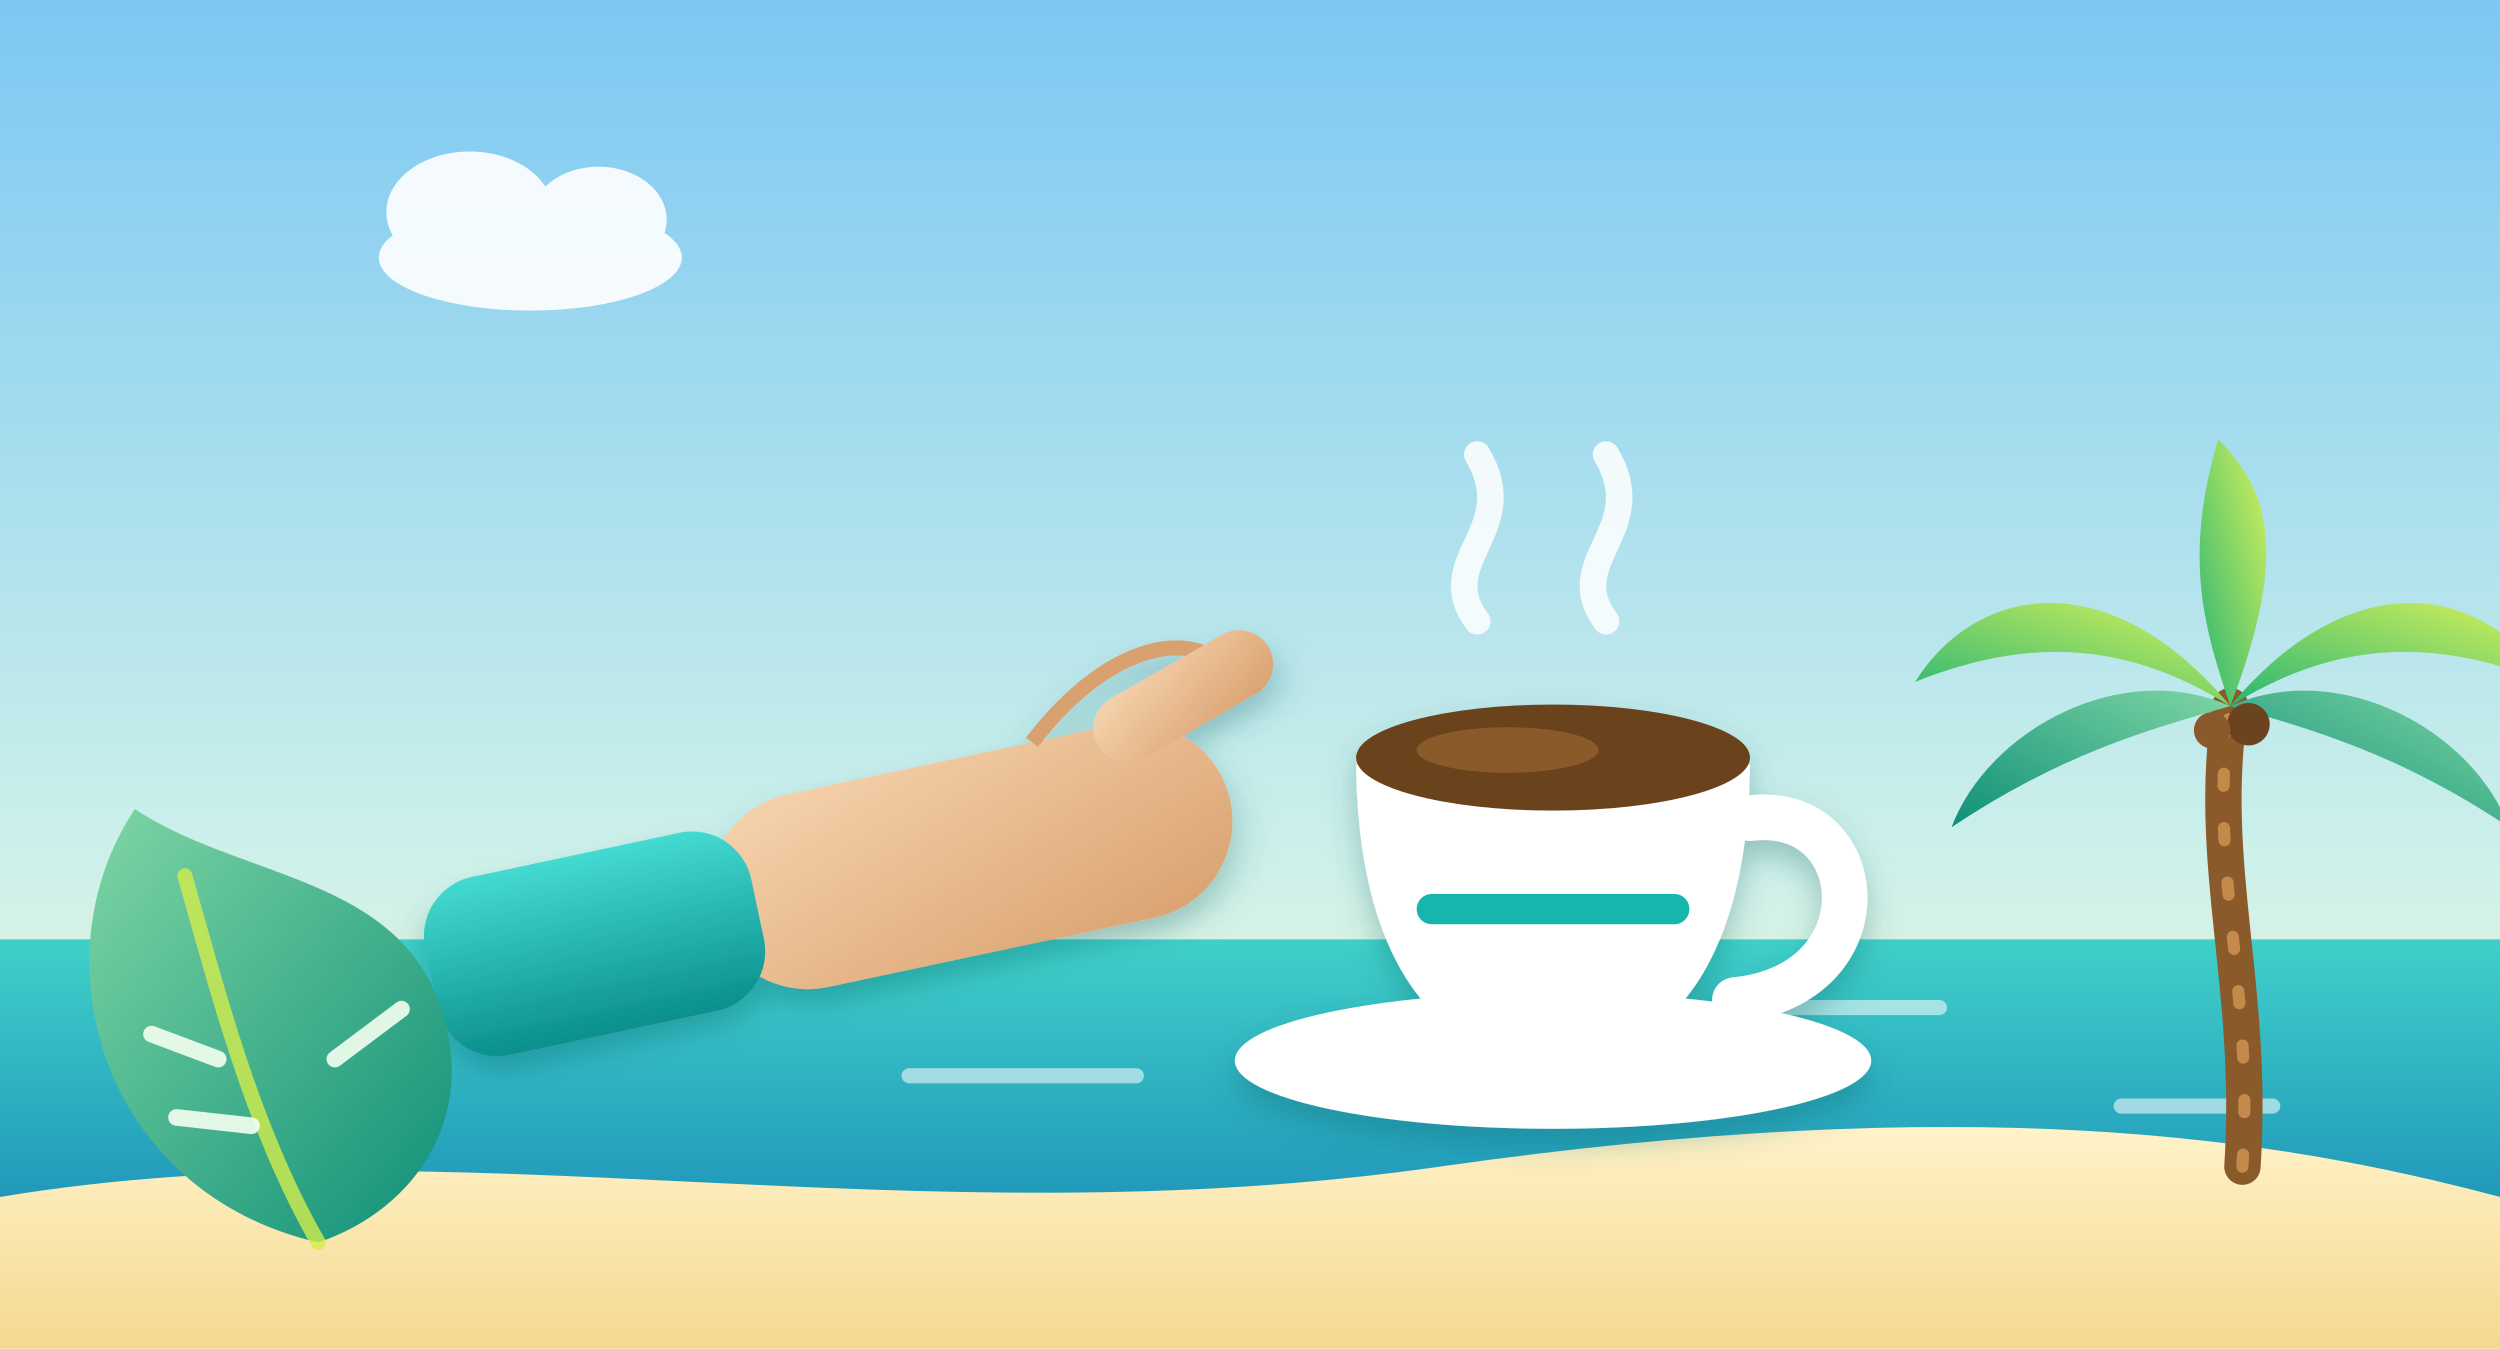
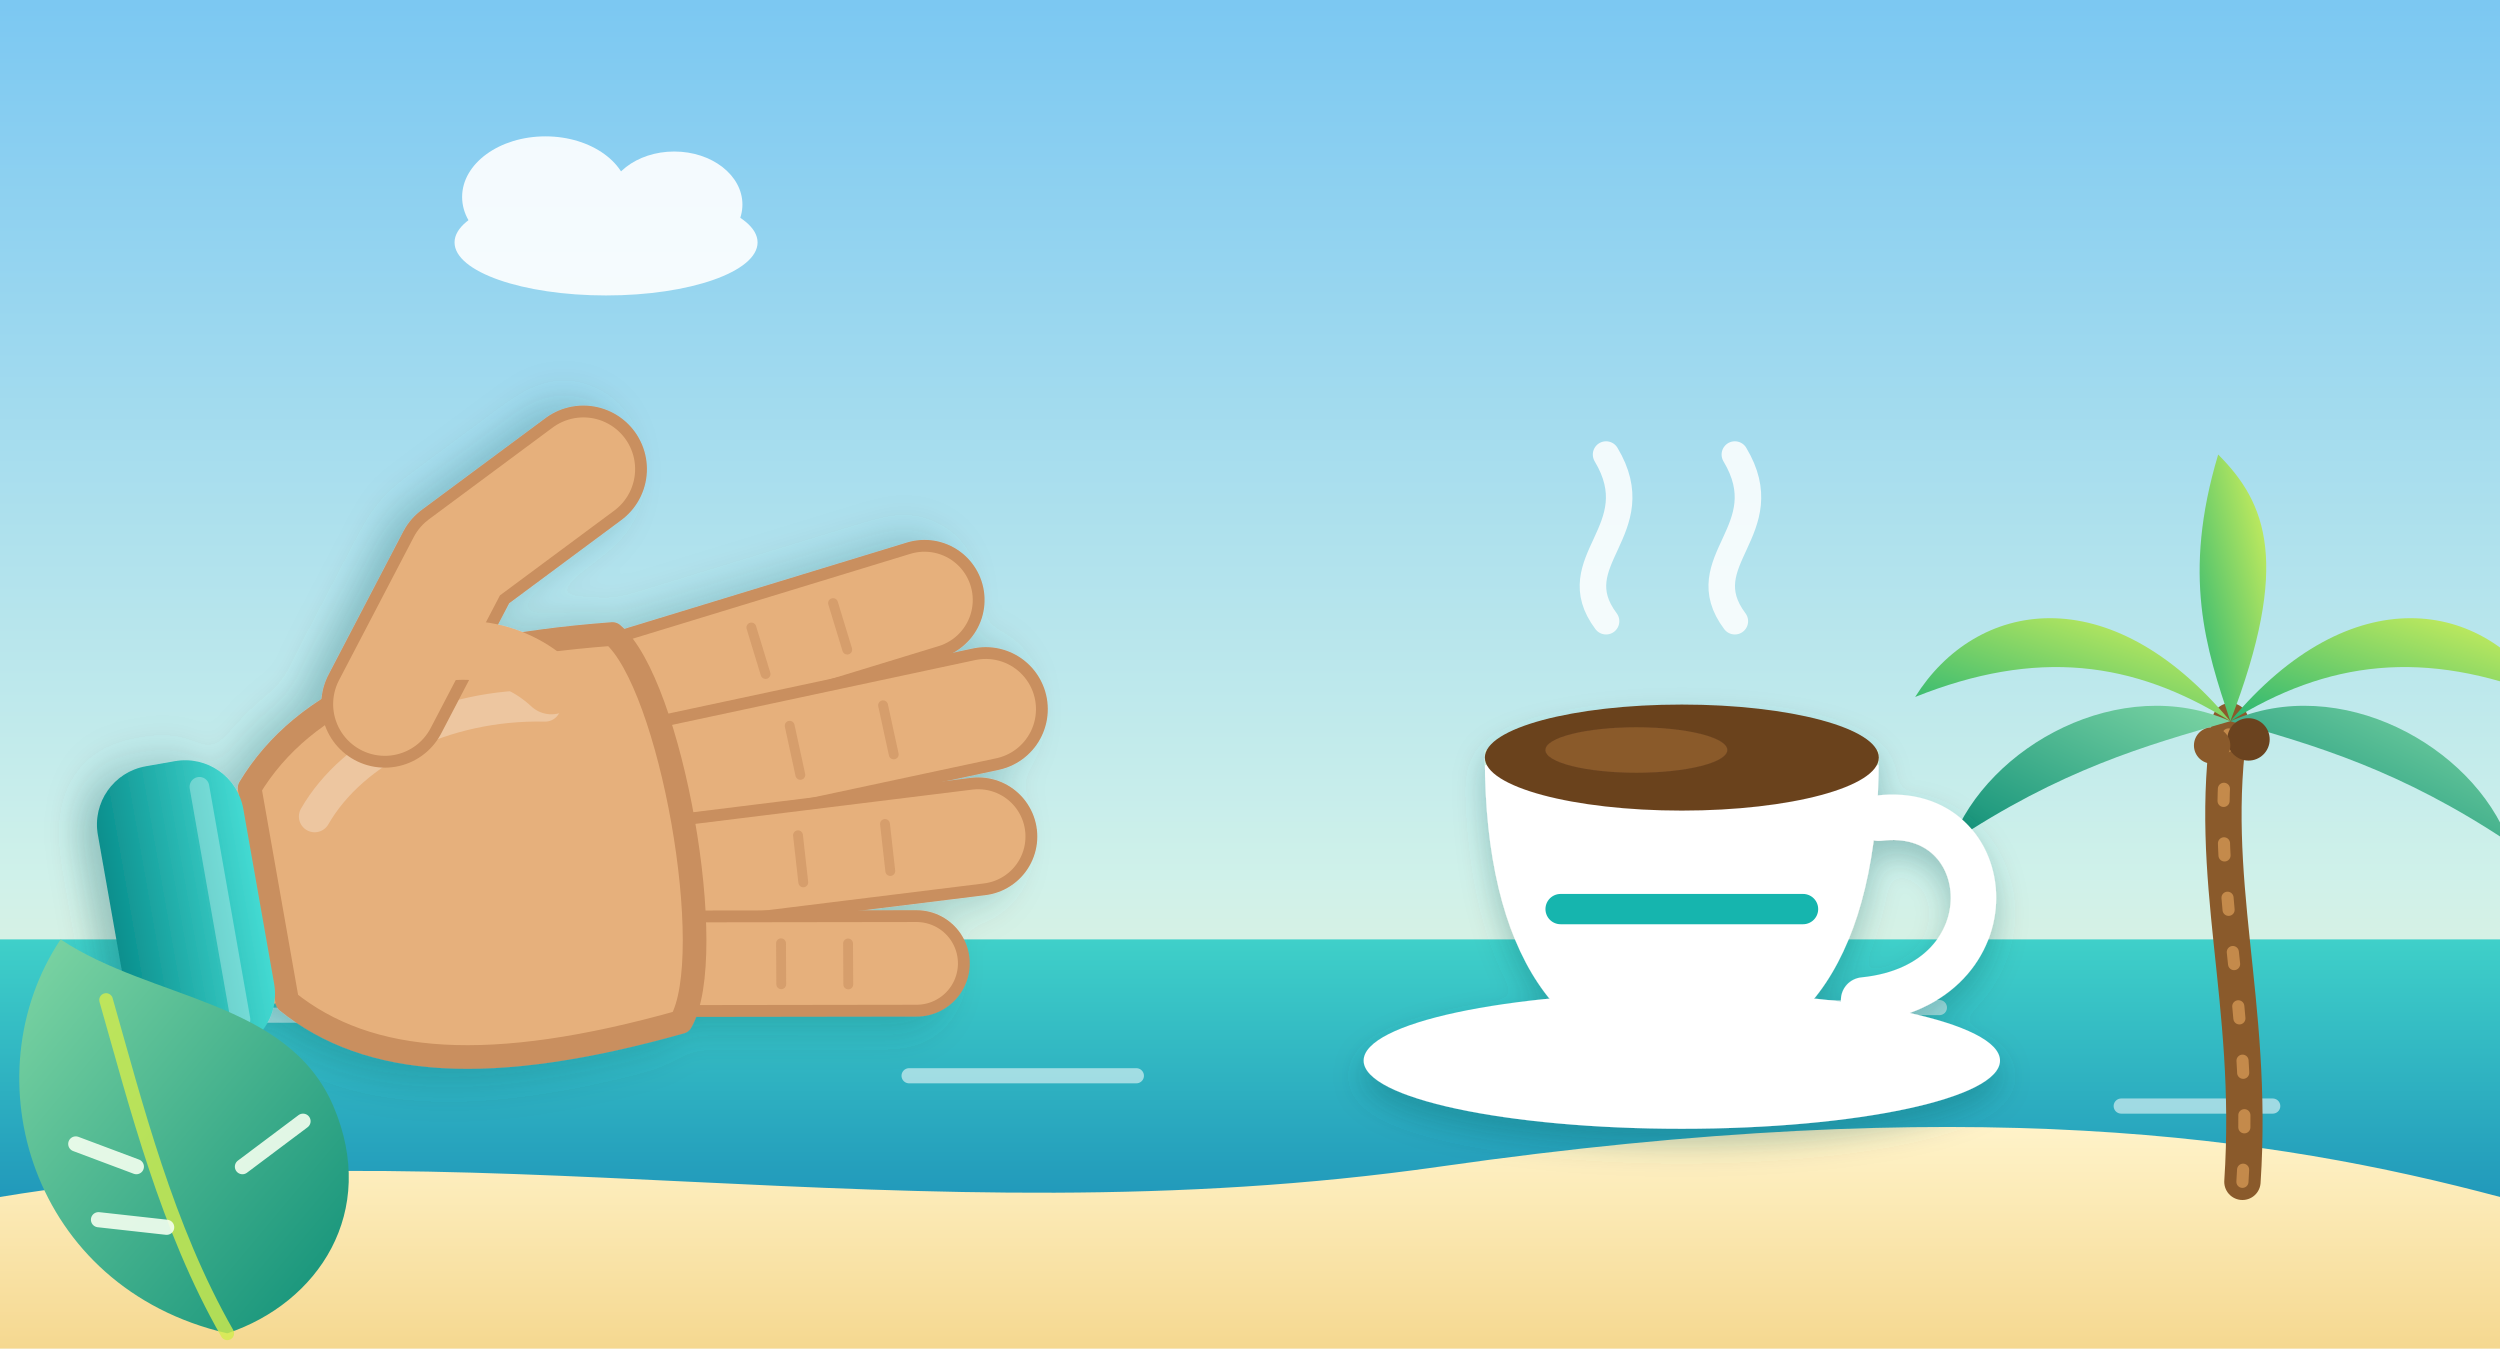
<svg xmlns="http://www.w3.org/2000/svg" viewBox="0 0 330 178" width="330" height="178" role="img">
  <defs>
    <linearGradient id="por-favor-sky" x1="0" y1="0" x2="0" y2="1">
      <stop offset="0" stop-color="#7CC8F2" />
      <stop offset=".65" stop-color="#CFF1EA" />
      <stop offset="1" stop-color="#FFF1C4" />
    </linearGradient>
    <linearGradient id="por-favor-sea" x1="0" y1="0" x2="0" y2="1">
      <stop offset="0" stop-color="#3FD0C9" />
      <stop offset="1" stop-color="#1C8FB8" />
    </linearGradient>
    <linearGradient id="por-favor-sand" x1="0" y1="0" x2="0" y2="1">
      <stop offset="0" stop-color="#FFF3C9" />
      <stop offset="1" stop-color="#F5D890" />
    </linearGradient>
    <linearGradient id="por-favor-leaf" x1="0" y1="0" x2="1" y2="1">
      <stop offset="0" stop-color="#D8F25A" />
      <stop offset="1" stop-color="#27B574" />
    </linearGradient>
    <linearGradient id="por-favor-leafd" x1="0" y1="0" x2="1" y2="1">
      <stop offset="0" stop-color="#7FD6A4" />
      <stop offset="1" stop-color="#0E8F78" />
    </linearGradient>
    <linearGradient id="por-favor-gold" x1="0" y1="0" x2="0" y2="1">
      <stop offset="0" stop-color="#FFE98A" />
      <stop offset=".55" stop-color="#FFC24B" />
      <stop offset="1" stop-color="#E88B14" />
    </linearGradient>
    <linearGradient id="por-favor-teal" x1="0" y1="0" x2="0" y2="1">
      <stop offset="0" stop-color="#44DAD2" />
      <stop offset="1" stop-color="#0A8F8D" />
    </linearGradient>
    <linearGradient id="por-favor-coral" x1="0" y1="0" x2="0" y2="1">
      <stop offset="0" stop-color="#FF8F73" />
      <stop offset="1" stop-color="#E8553A" />
    </linearGradient>
    <linearGradient id="por-favor-skin" x1="0" y1="0" x2="1" y2="1">
      <stop offset="0" stop-color="#F7D5B0" />
      <stop offset="1" stop-color="#D9A06F" />
    </linearGradient>
    <linearGradient id="por-favor-night" x1="0" y1="0" x2="0" y2="1">
      <stop offset="0" stop-color="#16406B" />
      <stop offset=".7" stop-color="#2D7C9E" />
      <stop offset="1" stop-color="#5BB5B8" />
    </linearGradient>
    <linearGradient id="por-favor-dawn" x1="0" y1="0" x2="0" y2="1">
      <stop offset="0" stop-color="#9FD8F2" />
      <stop offset=".6" stop-color="#FFE3B0" />
      <stop offset="1" stop-color="#FFB38A" />
    </linearGradient>
    <radialGradient id="por-favor-sun" cx=".4" cy=".35" r=".8">
      <stop offset="0" stop-color="#FFF6B8" />
      <stop offset=".5" stop-color="#FFC24B" />
      <stop offset="1" stop-color="#FF9A2E" />
    </radialGradient>
    <radialGradient id="por-favor-moon" cx=".35" cy=".35" r=".8">
      <stop offset="0" stop-color="#FFFFFF" />
      <stop offset="1" stop-color="#E9F0C4" />
    </radialGradient>
    <filter id="por-favor-sh" x="-20%" y="-20%" width="140%" height="150%">
      <feDropShadow dx="0" dy="2" stdDeviation="2" flood-color="#0B4F55" flood-opacity=".28" />
    </filter>
+     <linearGradient id="por-favor-wall" x1="0" y1="0" x2="0" y2="1">
+       <stop offset="0" stop-color="#FFF6DC" />
+       <stop offset="1" stop-color="#FFDDAE" />
+     </linearGradient>
+     <linearGradient id="por-favor-wallt" x1="0" y1="0" x2="0" y2="1">
+       <stop offset="0" stop-color="#C9F2E8" />
+       <stop offset="1" stop-color="#8FDCCB" />
+     </linearGradient>
+     <linearGradient id="por-favor-wood" x1="0" y1="0" x2="0" y2="1">
+       <stop offset="0" stop-color="#E8B878" />
+       <stop offset="1" stop-color="#BF8447" />
+     </linearGradient>
+     <linearGradient id="por-favor-road" x1="0" y1="0" x2="0" y2="1">
+       <stop offset="0" stop-color="#8AA7A1" />
+       <stop offset="1" stop-color="#4F6F6A" />
+     </linearGradient>
+     <linearGradient id="por-favor-steel" x1="0" y1="0" x2="0" y2="1">
+       <stop offset="0" stop-color="#F4FAFA" />
+       <stop offset="1" stop-color="#A9C4C2" />
+     </linearGradient>
+     <linearGradient id="por-favor-blue" x1="0" y1="0" x2="0" y2="1">
+       <stop offset="0" stop-color="#5FB4EE" />
+       <stop offset="1" stop-color="#2E6FC0" />
+     </linearGradient>
+     <linearGradient id="por-favor-glass" x1="0" y1="0" x2="1" y2="1">
+       <stop offset="0" stop-color="#E6FAFF" />
+       <stop offset="1" stop-color="#9ED8EE" />
+     </linearGradient>
+     <linearGradient id="por-favor-red" x1="0" y1="0" x2="0" y2="1">
+       <stop offset="0" stop-color="#FF6B52" />
+       <stop offset="1" stop-color="#C92E1E" />
+     </linearGradient>
+     <linearGradient id="por-favor-green" x1="0" y1="0" x2="0" y2="1">
+       <stop offset="0" stop-color="#7BDB6A" />
+       <stop offset="1" stop-color="#2E9E4A" />
+     </linearGradient>
  </defs>
  <clipPath id="por-favor-clip">
    <rect width="330" height="178" rx="0" />
  </clipPath>
  <g clip-path="url(#por-favor-clip)">
    <rect width="330" height="178" fill="url(#por-favor-sky)" />
    <rect y="124" width="330" height="40" fill="url(#por-favor-sea)" />
    <g stroke="#fff" stroke-opacity=".55" stroke-width="2" stroke-linecap="round">
      <path d="M30 134h22M120 142h30M230 133h26M280 146h20" />
    </g>
    <path d="M0 158C60 148 120 164 190 154S300 150 330 158V178H0Z" fill="url(#por-favor-sand)" />
-     <g transform="translate(205 100)" filter="url(#por-favor-sh)">
-       <ellipse cx="0" cy="40" rx="42" ry="9" fill="#fff" />
-       <path d="M-26 0h52c0 26-10 40-26 40S-26 26-26 0Z" fill="#fff" />
-       <path d="M-26 0h52" stroke="#CDEFD9" stroke-width="2" />
-       <ellipse cx="0" cy="0" rx="26" ry="7" fill="#6B431F" />
-       <ellipse cx="-6" cy="-1" rx="12" ry="3" fill="#8A5A2B" />
-       <path d="M26 8c16-2 18 22 -2 24" stroke="#fff" stroke-width="6" fill="none" stroke-linecap="round" />
-       <path d="M-16 20h32" stroke="#14B5AE" stroke-width="4" stroke-linecap="round" />
-     </g>
-     <g stroke="#fff" stroke-width="3.5" fill="none" stroke-linecap="round" opacity=".85">
-       <path d="M195 82c-6-8 6-12 0-22" />
-       <path d="M212 82c-6-8 6-12 0-22" />
-     </g>
-     <g transform="translate(100 120) rotate(-12)" filter="url(#por-favor-sh)">
-       <rect x="-6" y="-14" width="70" height="26" rx="13" fill="url(#por-favor-skin)" />
-       <path d="M40 -14c14-12 26-10 28 -2" stroke="#D9A06F" stroke-width="2" fill="none" />
-       <rect x="48" y="-20" width="26" height="9" rx="4.5" fill="url(#por-favor-skin)" transform="rotate(-18 60 -15)" />
-       <rect x="-44" y="-12" width="44" height="24" rx="8" fill="url(#por-favor-teal)" />
-     </g>
-     <g transform="translate(42 164) scale(1.1)">
-       <path d="M0 0C-26 -6 -34 -34 -22 -52 -10 -44 8 -44 14 -30 20 -16 12 -4 0 0Z" fill="url(#por-favor-leafd)" />
-       <path d="M0 0C-8 -14 -12 -30 -16 -44" stroke="#D2EC4C" stroke-width="1.8" fill="none" stroke-linecap="round" opacity=".8" />
-       <path d="M-12 -22l-8 -3M-8 -14l-9 -1M2 -22l8 -6" stroke="#F4FFF0" stroke-width="2" stroke-linecap="round" opacity=".9" />
-     </g>
-     <g transform="translate(296 154) scale(-0.8 0.8)">
+     <g transform="translate(296 156) scale(-0.8 0.8)">
      <path d="M0 0C-2 -30 6 -50 2 -76" stroke="#8A5A2B" stroke-width="6" fill="none" stroke-linecap="round" />
      <path d="M0 0C-2 -30 6 -50 2 -76" stroke="#C48A4B" stroke-width="2" fill="none" stroke-dasharray="2 7" stroke-linecap="round" />
      <g fill="url(#por-favor-leaf)">
        <path d="M2 -76C-18 -100 -40 -96 -50 -80 -30 -88 -14 -86 2 -76Z" />
        <path d="M2 -76C22 -100 44 -96 54 -80 34 -88 18 -86 2 -76Z" />
        <path d="M2 -76C-8 -102 -4 -112 4 -120 10 -100 6 -88 2 -76Z" />
      </g>
      <g fill="url(#por-favor-leafd)">
        <path d="M2 -76C-16 -84 -38 -72 -44 -56 -26 -68 -12 -72 2 -76Z" />
        <path d="M2 -76C20 -84 42 -72 48 -56 30 -68 16 -72 2 -76Z" />
      </g>
      <circle cx="-1" cy="-73" r="3.5" fill="#6B431F" />
      <circle cx="5" cy="-72" r="3" fill="#8A5A2B" />
    </g>
-     <g transform="translate(70 34) scale(1)" fill="#fff" opacity=".9">
+     <g transform="translate(222 100)" filter="url(#por-favor-sh)">
+       <ellipse cx="0" cy="40" rx="42" ry="9" fill="#fff" />
+       <path d="M-26 0h52c0 26-10 40-26 40S-26 26-26 0Z" fill="#fff" />
+       <path d="M-26 0h52" stroke="#CDEFD9" stroke-width="2" />
+       <ellipse cx="0" cy="0" rx="26" ry="7" fill="#6B431F" />
+       <ellipse cx="-6" cy="-1" rx="12" ry="3" fill="#8A5A2B" />
+       <path d="M26 8c16-2 18 22 -2 24" stroke="#fff" stroke-width="6" fill="none" stroke-linecap="round" />
+       <path d="M-16 20h32" stroke="#14B5AE" stroke-width="4" stroke-linecap="round" />
+     </g>
+     <g stroke="#fff" stroke-width="3.5" fill="none" stroke-linecap="round" opacity=".85">
+       <path d="M212 82c-6-8 6-12 0-22" />
+       <path d="M229 82c-6-8 6-12 0-22" />
+     </g>
+     <g transform="translate(70 112) rotate(80) scale(1.3 1.3)" filter="url(#por-favor-sh)">
+       <path d="M-14.0 -12.0L-17.9 -43.8" stroke="#C98F5E" stroke-width="12.2" stroke-linecap="round" stroke-linejoin="round" fill="none" />
+       <path d="M-14.0 -12.0L-17.9 -43.8" stroke="#E6B07C" stroke-width="9.8" stroke-linecap="round" stroke-linejoin="round" fill="none" />
+       <path d="M-18.2 -26.0l4.9 -0.6" stroke="#C98F5E" stroke-width="1" stroke-linecap="round" opacity=".55" />
+       <path d="M-19.2 -34.6l4.9 -0.6" stroke="#C98F5E" stroke-width="1" stroke-linecap="round" opacity=".55" />
+       <path d="M-4.6 -12.0L-5.9 -48.0" stroke="#C98F5E" stroke-width="12.6" stroke-linecap="round" stroke-linejoin="round" fill="none" />
+       <path d="M-4.6 -12.0L-5.9 -48.0" stroke="#E6B07C" stroke-width="10.2" stroke-linecap="round" stroke-linejoin="round" fill="none" />
+       <path d="M-7.7 -28.1l5.1 -0.2" stroke="#C98F5E" stroke-width="1" stroke-linecap="round" opacity=".55" />
+       <path d="M-8.1 -37.8l5.1 -0.2" stroke="#C98F5E" stroke-width="1" stroke-linecap="round" opacity=".55" />
+       <path d="M5.0 -12.0L6.7 -45.0" stroke="#C98F5E" stroke-width="12.0" stroke-linecap="round" stroke-linejoin="round" fill="none" />
+       <path d="M5.0 -12.0L6.7 -45.0" stroke="#E6B07C" stroke-width="9.6" stroke-linecap="round" stroke-linejoin="round" fill="none" />
+       <path d="M3.4 -27.0l4.8 0.3" stroke="#C98F5E" stroke-width="1" stroke-linecap="round" opacity=".55" />
+       <path d="M3.8 -35.9l4.8 0.3" stroke="#C98F5E" stroke-width="1" stroke-linecap="round" opacity=".55" />
+       <path d="M14.0 -12.0L18.3 -36.6" stroke="#C98F5E" stroke-width="10.8" stroke-linecap="round" stroke-linejoin="round" fill="none" />
+       <path d="M14.0 -12.0L18.3 -36.6" stroke="#E6B07C" stroke-width="8.4" stroke-linecap="round" stroke-linejoin="round" fill="none" />
+       <path d="M13.9 -23.4l4.1 0.7" stroke="#C98F5E" stroke-width="1" stroke-linecap="round" opacity=".55" />
+       <path d="M15.1 -30.1l4.1 0.7" stroke="#C98F5E" stroke-width="1" stroke-linecap="round" opacity=".55" />
+       <rect x="-11" y="18" width="22" height="16" rx="6" fill="#E6B07C" />
+       <path d="M-20 -12C-22 8 -19 20 -11 27H11C19 20 22 8 20 -12C14 -17 -14 -17 -20 -12Z" fill="#E6B07C" stroke="#C98F5E" stroke-width="2.4" stroke-linejoin="round" />
+       <path d="M-14 -4C-16 6 -13 16 -7 21" stroke="#fff" stroke-opacity=".28" stroke-width="3.2" fill="none" stroke-linecap="round" />
+       <path d="M-17.0 12.0L-30.0 2.0L-37.0 -12.0" stroke="#C98F5E" stroke-width="12.9" stroke-linecap="round" stroke-linejoin="round" fill="none" />
+       <path d="M-17.0 12.0L-30.0 2.0L-37.0 -12.0" stroke="#E6B07C" stroke-width="10.5" stroke-linecap="round" stroke-linejoin="round" fill="none" />
+       <path d="M-20 12C-23 4 -20 -2 -16 -5" stroke="#E6B07C" stroke-width="6" fill="none" stroke-linecap="round" />
+       <path d="M-6 3q6 -3 12 0" stroke="#C98F5E" stroke-width="1.2" fill="none" opacity="0" />
+       <rect x="-15.0" y="28" width="30" height="15" rx="6" fill="url(#por-favor-teal)" />
+       <path d="M-12.0 32H12.0" stroke="#fff" stroke-opacity=".3" stroke-width="2" stroke-linecap="round" />
+     </g>
+     <g transform="translate(30 176) scale(1)">
+       <path d="M0 0C-26 -6 -34 -34 -22 -52 -10 -44 8 -44 14 -30 20 -16 12 -4 0 0Z" fill="url(#por-favor-leafd)" />
+       <path d="M0 0C-8 -14 -12 -30 -16 -44" stroke="#D2EC4C" stroke-width="1.8" fill="none" stroke-linecap="round" opacity=".8" />
+       <path d="M-12 -22l-8 -3M-8 -14l-9 -1M2 -22l8 -6" stroke="#F4FFF0" stroke-width="2" stroke-linecap="round" opacity=".9" />
+     </g>
+     <g transform="translate(80 32) scale(1)" fill="#fff" opacity=".9">
      <ellipse cx="0" cy="0" rx="20" ry="7" />
      <ellipse cx="-8" cy="-6" rx="11" ry="8" />
      <ellipse cx="9" cy="-5" rx="9" ry="7" />
    </g>
  </g>
</svg>
